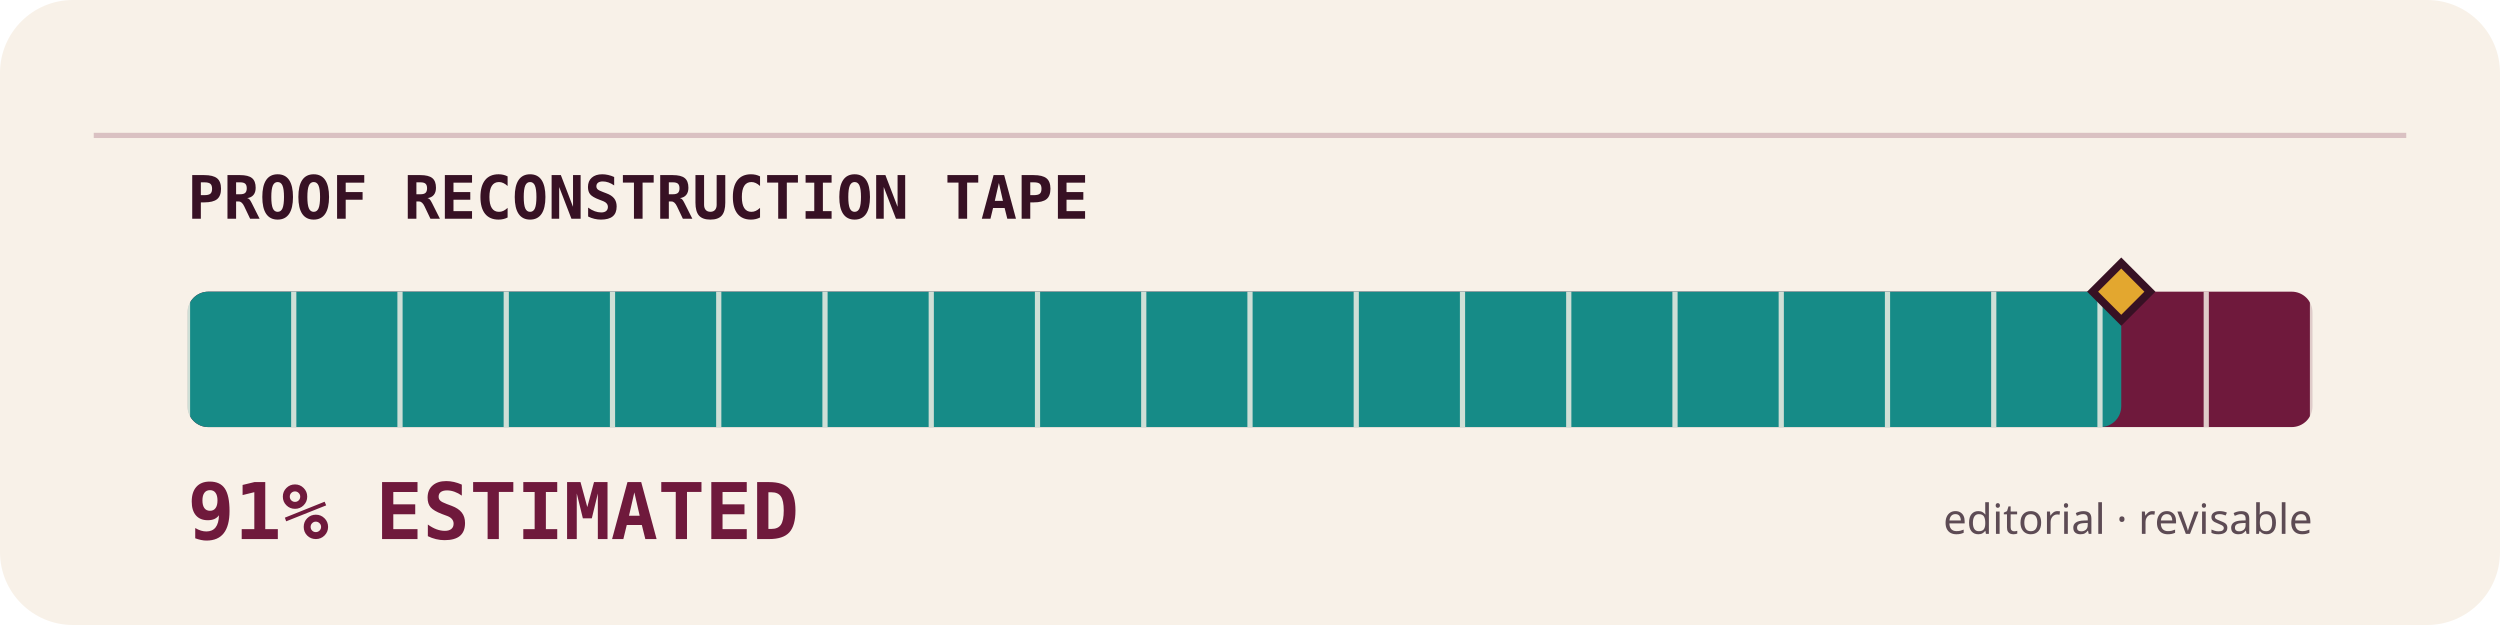
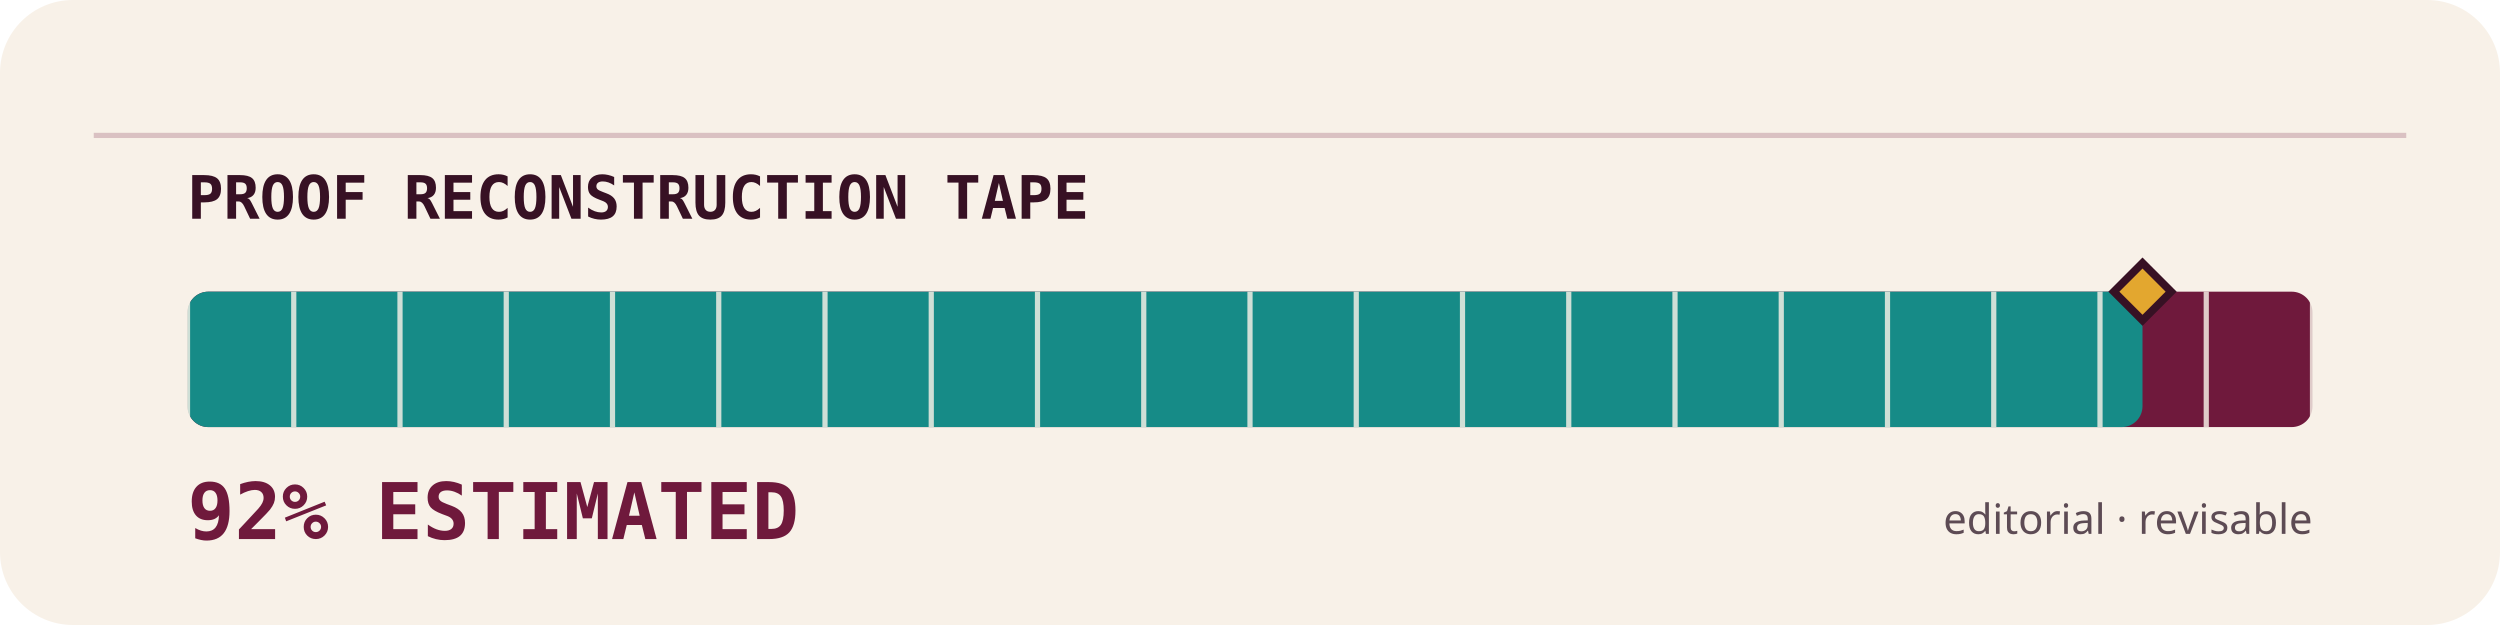
<svg xmlns="http://www.w3.org/2000/svg" viewBox="0 0 960 240" width="960" height="240" role="img" aria-labelledby="proof-progress-title proof-progress-desc">
  <rect width="960" height="240" rx="28" fill="#f8f1e8" />
  <path d="M36 52h888" stroke="#6f193c" stroke-width="2" opacity="0.22" />
  <text x="72" y="84" fill="#371124" font-family="ui-monospace, SFMono-Regular, Menlo, Consolas, monospace" font-size="23" font-weight="700">PROOF RECONSTRUCTION TAPE</text>
  <rect x="72" y="112" width="816" height="52" rx="8" fill="#6f193c" />
-   <rect x="72" y="112" width="742.56" height="52" rx="8" fill="#168b87" />
+   <rect x="72" y="112" width="750.72" height="52" rx="8" fill="#168b87" />
  <path d="M72 112v52" stroke="#f8f1e8" stroke-width="2" opacity="0.82" />
  <path d="M112.8 112v52" stroke="#f8f1e8" stroke-width="2" opacity="0.82" />
  <path d="M153.6 112v52" stroke="#f8f1e8" stroke-width="2" opacity="0.82" />
  <path d="M194.4 112v52" stroke="#f8f1e8" stroke-width="2" opacity="0.82" />
  <path d="M235.2 112v52" stroke="#f8f1e8" stroke-width="2" opacity="0.82" />
  <path d="M276 112v52" stroke="#f8f1e8" stroke-width="2" opacity="0.82" />
  <path d="M316.8 112v52" stroke="#f8f1e8" stroke-width="2" opacity="0.82" />
  <path d="M357.6 112v52" stroke="#f8f1e8" stroke-width="2" opacity="0.82" />
  <path d="M398.4 112v52" stroke="#f8f1e8" stroke-width="2" opacity="0.82" />
  <path d="M439.2 112v52" stroke="#f8f1e8" stroke-width="2" opacity="0.82" />
  <path d="M480 112v52" stroke="#f8f1e8" stroke-width="2" opacity="0.82" />
  <path d="M520.8 112v52" stroke="#f8f1e8" stroke-width="2" opacity="0.82" />
  <path d="M561.6 112v52" stroke="#f8f1e8" stroke-width="2" opacity="0.82" />
  <path d="M602.4 112v52" stroke="#f8f1e8" stroke-width="2" opacity="0.82" />
  <path d="M643.2 112v52" stroke="#f8f1e8" stroke-width="2" opacity="0.82" />
  <path d="M684 112v52" stroke="#f8f1e8" stroke-width="2" opacity="0.82" />
  <path d="M724.8 112v52" stroke="#f8f1e8" stroke-width="2" opacity="0.82" />
  <path d="M765.6 112v52" stroke="#f8f1e8" stroke-width="2" opacity="0.82" />
  <path d="M806.4 112v52" stroke="#f8f1e8" stroke-width="2" opacity="0.82" />
  <path d="M847.2 112v52" stroke="#f8f1e8" stroke-width="2" opacity="0.82" />
  <path d="M888 112v52" stroke="#f8f1e8" stroke-width="2" opacity="0.82" />
-   <path d="M814.56 101l11 11-11 11-11-11z" fill="#e3a72f" stroke="#371124" stroke-width="3" />
-   <text x="72" y="207" fill="#6f193c" font-family="ui-monospace, SFMono-Regular, Menlo, Consolas, monospace" font-size="30" font-weight="800">91% ESTIMATED</text>
+   <path d="M822.72 101l11 11-11 11-11-11z" fill="#e3a72f" stroke="#371124" stroke-width="3" />
+   <text x="72" y="207" fill="#6f193c" font-family="ui-monospace, SFMono-Regular, Menlo, Consolas, monospace" font-size="30" font-weight="800">92% ESTIMATED</text>
  <text x="888" y="205" text-anchor="end" fill="#5d4b54" font-family="system-ui, sans-serif" font-size="16">editorial · revisable</text>
</svg>
